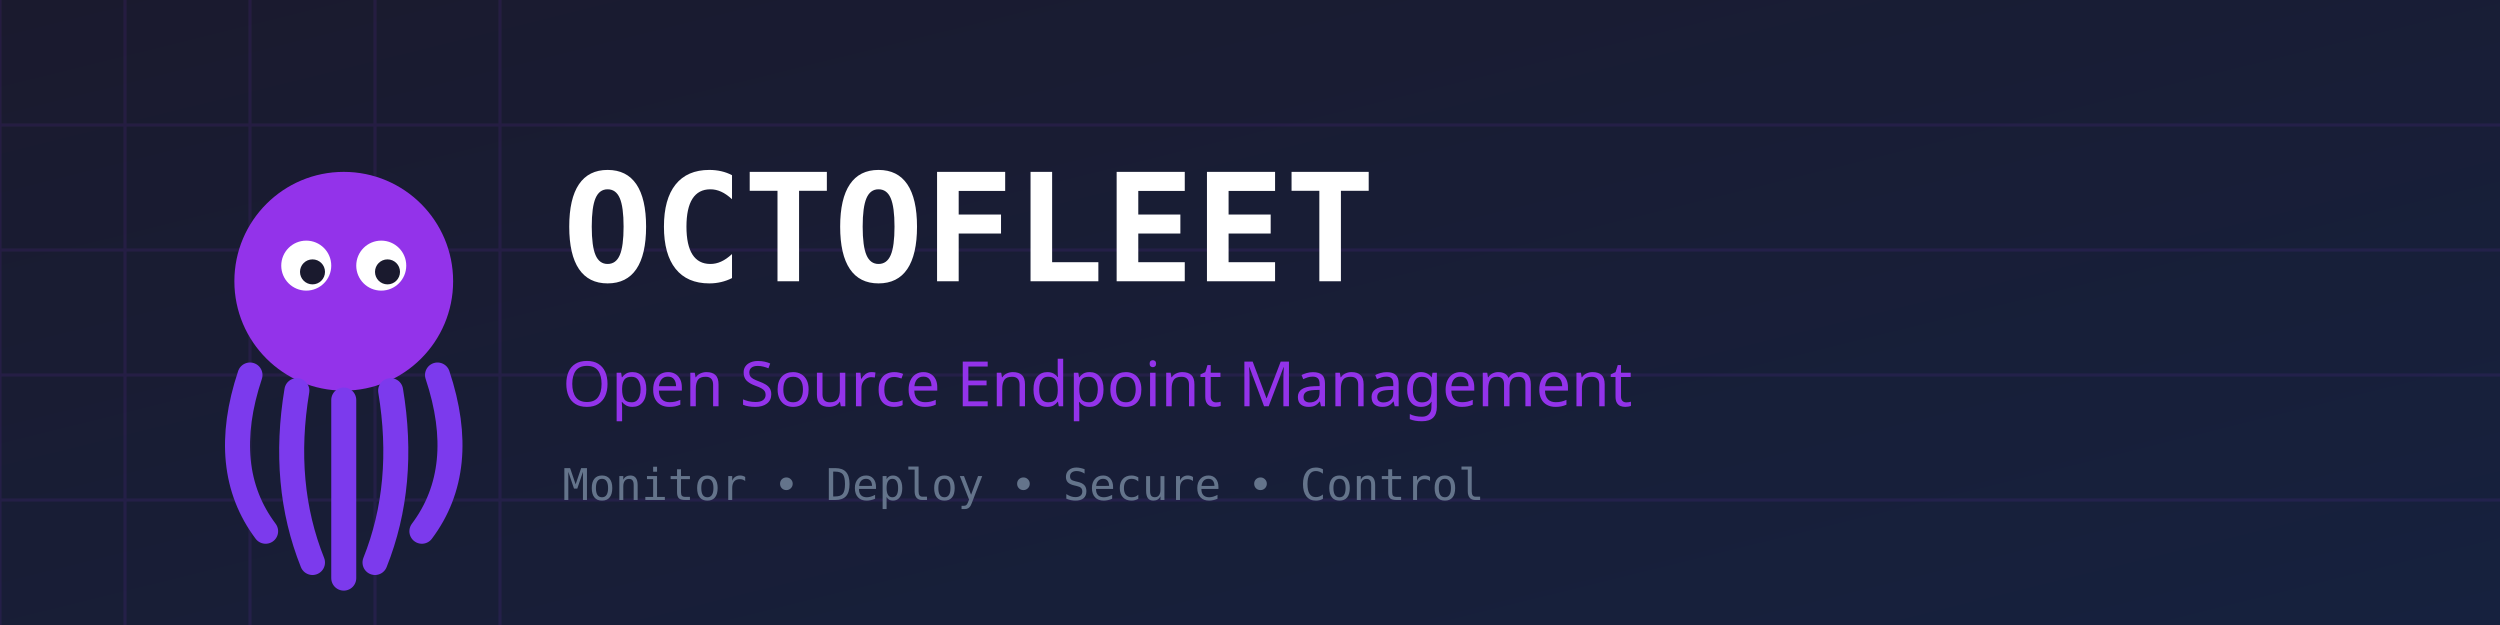
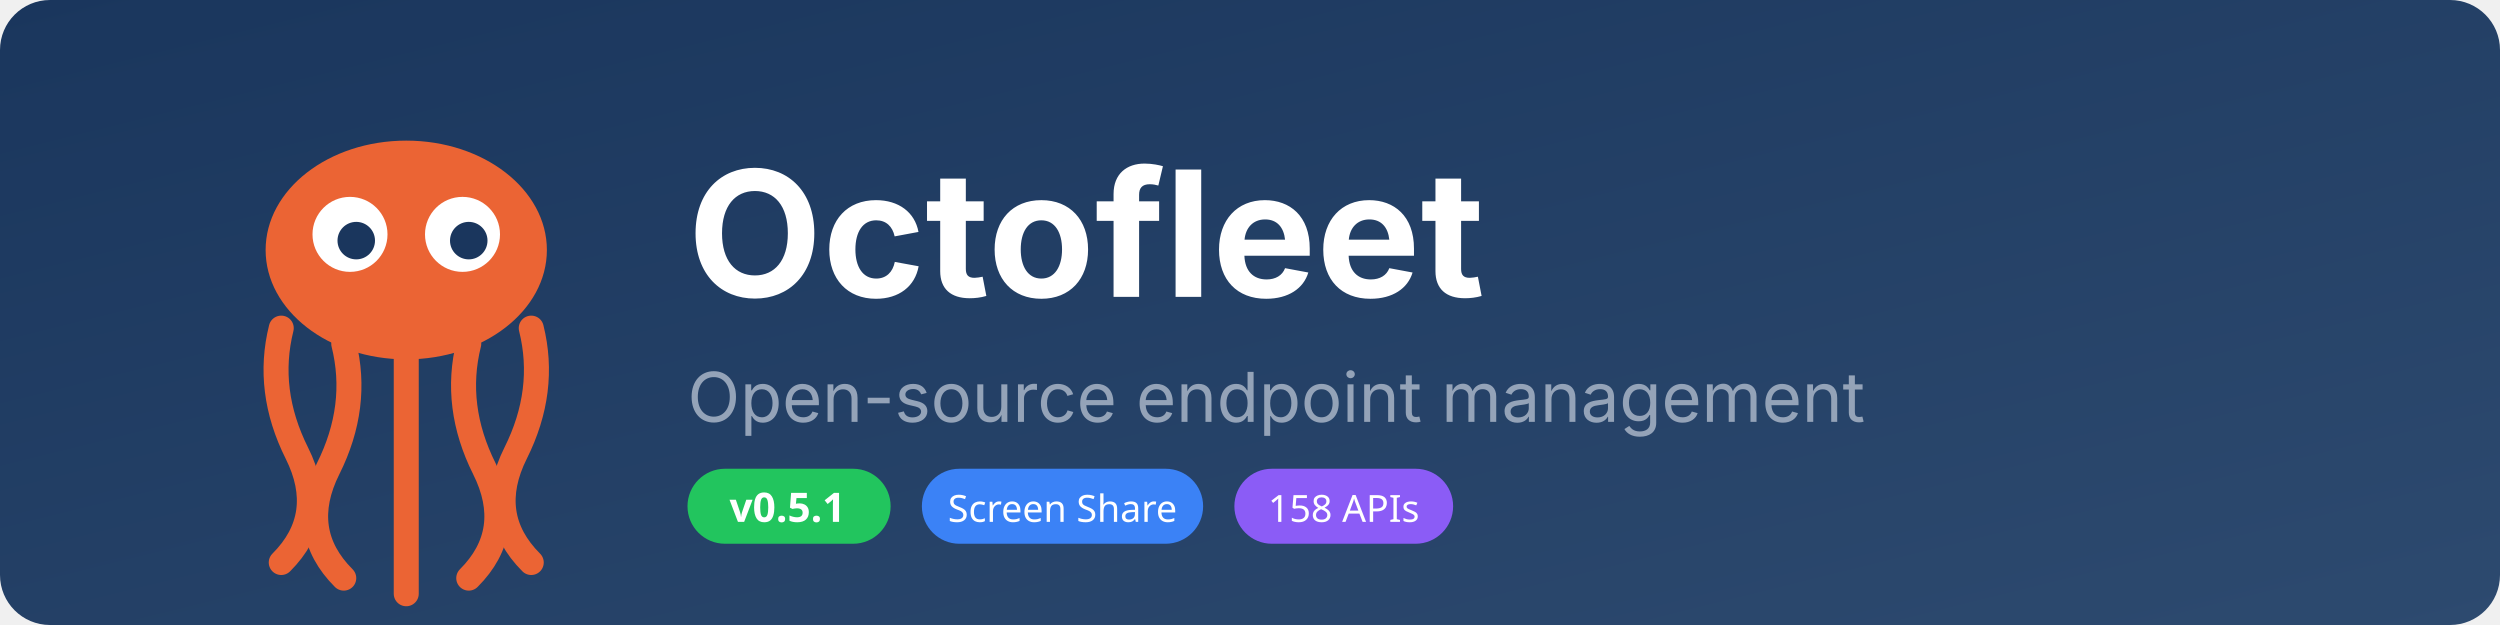
- <svg xmlns="http://www.w3.org/2000/svg" viewBox="0 0 800 200" width="800" height="200">
+ <svg xmlns="http://www.w3.org/2000/svg" viewBox="0 0 800 200">
  <defs>
    <linearGradient id="bg" x1="0%" y1="0%" x2="100%" y2="100%">
-       <stop offset="0%" style="stop-color:#1a1a2e" />
-       <stop offset="100%" style="stop-color:#16213e" />
+       <stop offset="0%" style="stop-color:#1a365d" />
+       <stop offset="100%" style="stop-color:#2d4a6f" />
    </linearGradient>
  </defs>
-   <rect width="800" height="200" fill="url(#bg)" />
-   <g opacity="0.1" stroke="#9333ea" stroke-width="1">
-     <line x1="0" y1="0" x2="0" y2="200" />
-     <line x1="40" y1="0" x2="40" y2="200" />
-     <line x1="80" y1="0" x2="80" y2="200" />
-     <line x1="120" y1="0" x2="120" y2="200" />
-     <line x1="160" y1="0" x2="160" y2="200" />
-     <line x1="0" y1="40" x2="800" y2="40" />
-     <line x1="0" y1="80" x2="800" y2="80" />
-     <line x1="0" y1="120" x2="800" y2="120" />
-     <line x1="0" y1="160" x2="800" y2="160" />
+   <rect width="800" height="200" rx="16" fill="url(#bg)" />
+   <g transform="translate(60, 30)">
+     <ellipse cx="70" cy="50" rx="45" ry="35" fill="#eb6434" />
+     <ellipse cx="52" cy="45" rx="12" ry="12" fill="white" />
+     <ellipse cx="54" cy="47" rx="6" ry="6" fill="#1a365d" />
+     <ellipse cx="88" cy="45" rx="12" ry="12" fill="white" />
+     <ellipse cx="90" cy="47" rx="6" ry="6" fill="#1a365d" />
+     <path d="M30 75 Q25 95 35 115 Q45 135 30 150" stroke="#eb6434" stroke-width="8" fill="none" stroke-linecap="round" />
+     <path d="M50 80 Q55 100 45 120 Q35 140 50 155" stroke="#eb6434" stroke-width="8" fill="none" stroke-linecap="round" />
+     <path d="M70 82 Q70 105 70 125 Q70 145 70 160" stroke="#eb6434" stroke-width="8" fill="none" stroke-linecap="round" />
+     <path d="M90 80 Q85 100 95 120 Q105 140 90 155" stroke="#eb6434" stroke-width="8" fill="none" stroke-linecap="round" />
+     <path d="M110 75 Q115 95 105 115 Q95 135 110 150" stroke="#eb6434" stroke-width="8" fill="none" stroke-linecap="round" />
  </g>
-   <g transform="translate(60, 50)">
-     <circle cx="50" cy="40" r="35" fill="#9333ea" />
-     <circle cx="38" cy="35" r="8" fill="white" />
-     <circle cx="62" cy="35" r="8" fill="white" />
-     <circle cx="40" cy="37" r="4" fill="#1a1a2e" />
-     <circle cx="64" cy="37" r="4" fill="#1a1a2e" />
-     <path d="M20,70 Q10,100 25,120" stroke="#7c3aed" stroke-width="8" fill="none" stroke-linecap="round" />
-     <path d="M35,75 Q30,105 40,130" stroke="#7c3aed" stroke-width="8" fill="none" stroke-linecap="round" />
-     <path d="M50,78 Q50,108 50,135" stroke="#7c3aed" stroke-width="8" fill="none" stroke-linecap="round" />
-     <path d="M65,75 Q70,105 60,130" stroke="#7c3aed" stroke-width="8" fill="none" stroke-linecap="round" />
-     <path d="M80,70 Q90,100 75,120" stroke="#7c3aed" stroke-width="8" fill="none" stroke-linecap="round" />
-   </g>
-   <text x="180" y="90" font-family="monospace" font-size="48" font-weight="bold" fill="#ffffff">OCTOFLEET</text>
-   <text x="180" y="130" font-family="sans-serif" font-size="20" fill="#9333ea">Open Source Endpoint Management</text>
-   <text x="180" y="160" font-family="monospace" font-size="14" fill="#64748b">Monitor • Deploy • Secure • Control</text>
+   <text x="220" y="95" font-family="system-ui, -apple-system, sans-serif" font-size="56" font-weight="bold" fill="white">Octofleet</text>
+   <text x="220" y="135" font-family="system-ui, -apple-system, sans-serif" font-size="22" fill="#94a3b8">Open-source endpoint management</text>
+   <rect x="220" y="150" width="65" height="24" rx="12" fill="#22c55e" />
+   <text x="252" y="167" font-family="system-ui, sans-serif" font-size="13" font-weight="600" fill="white" text-anchor="middle">v0.5.1</text>
+   <rect x="295" y="150" width="90" height="24" rx="12" fill="#3b82f6" />
+   <text x="340" y="167" font-family="system-ui, sans-serif" font-size="12" fill="white" text-anchor="middle">Screen Share</text>
+   <rect x="395" y="150" width="70" height="24" rx="12" fill="#8b5cf6" />
+   <text x="430" y="167" font-family="system-ui, sans-serif" font-size="12" fill="white" text-anchor="middle">158 APIs</text>
</svg>
